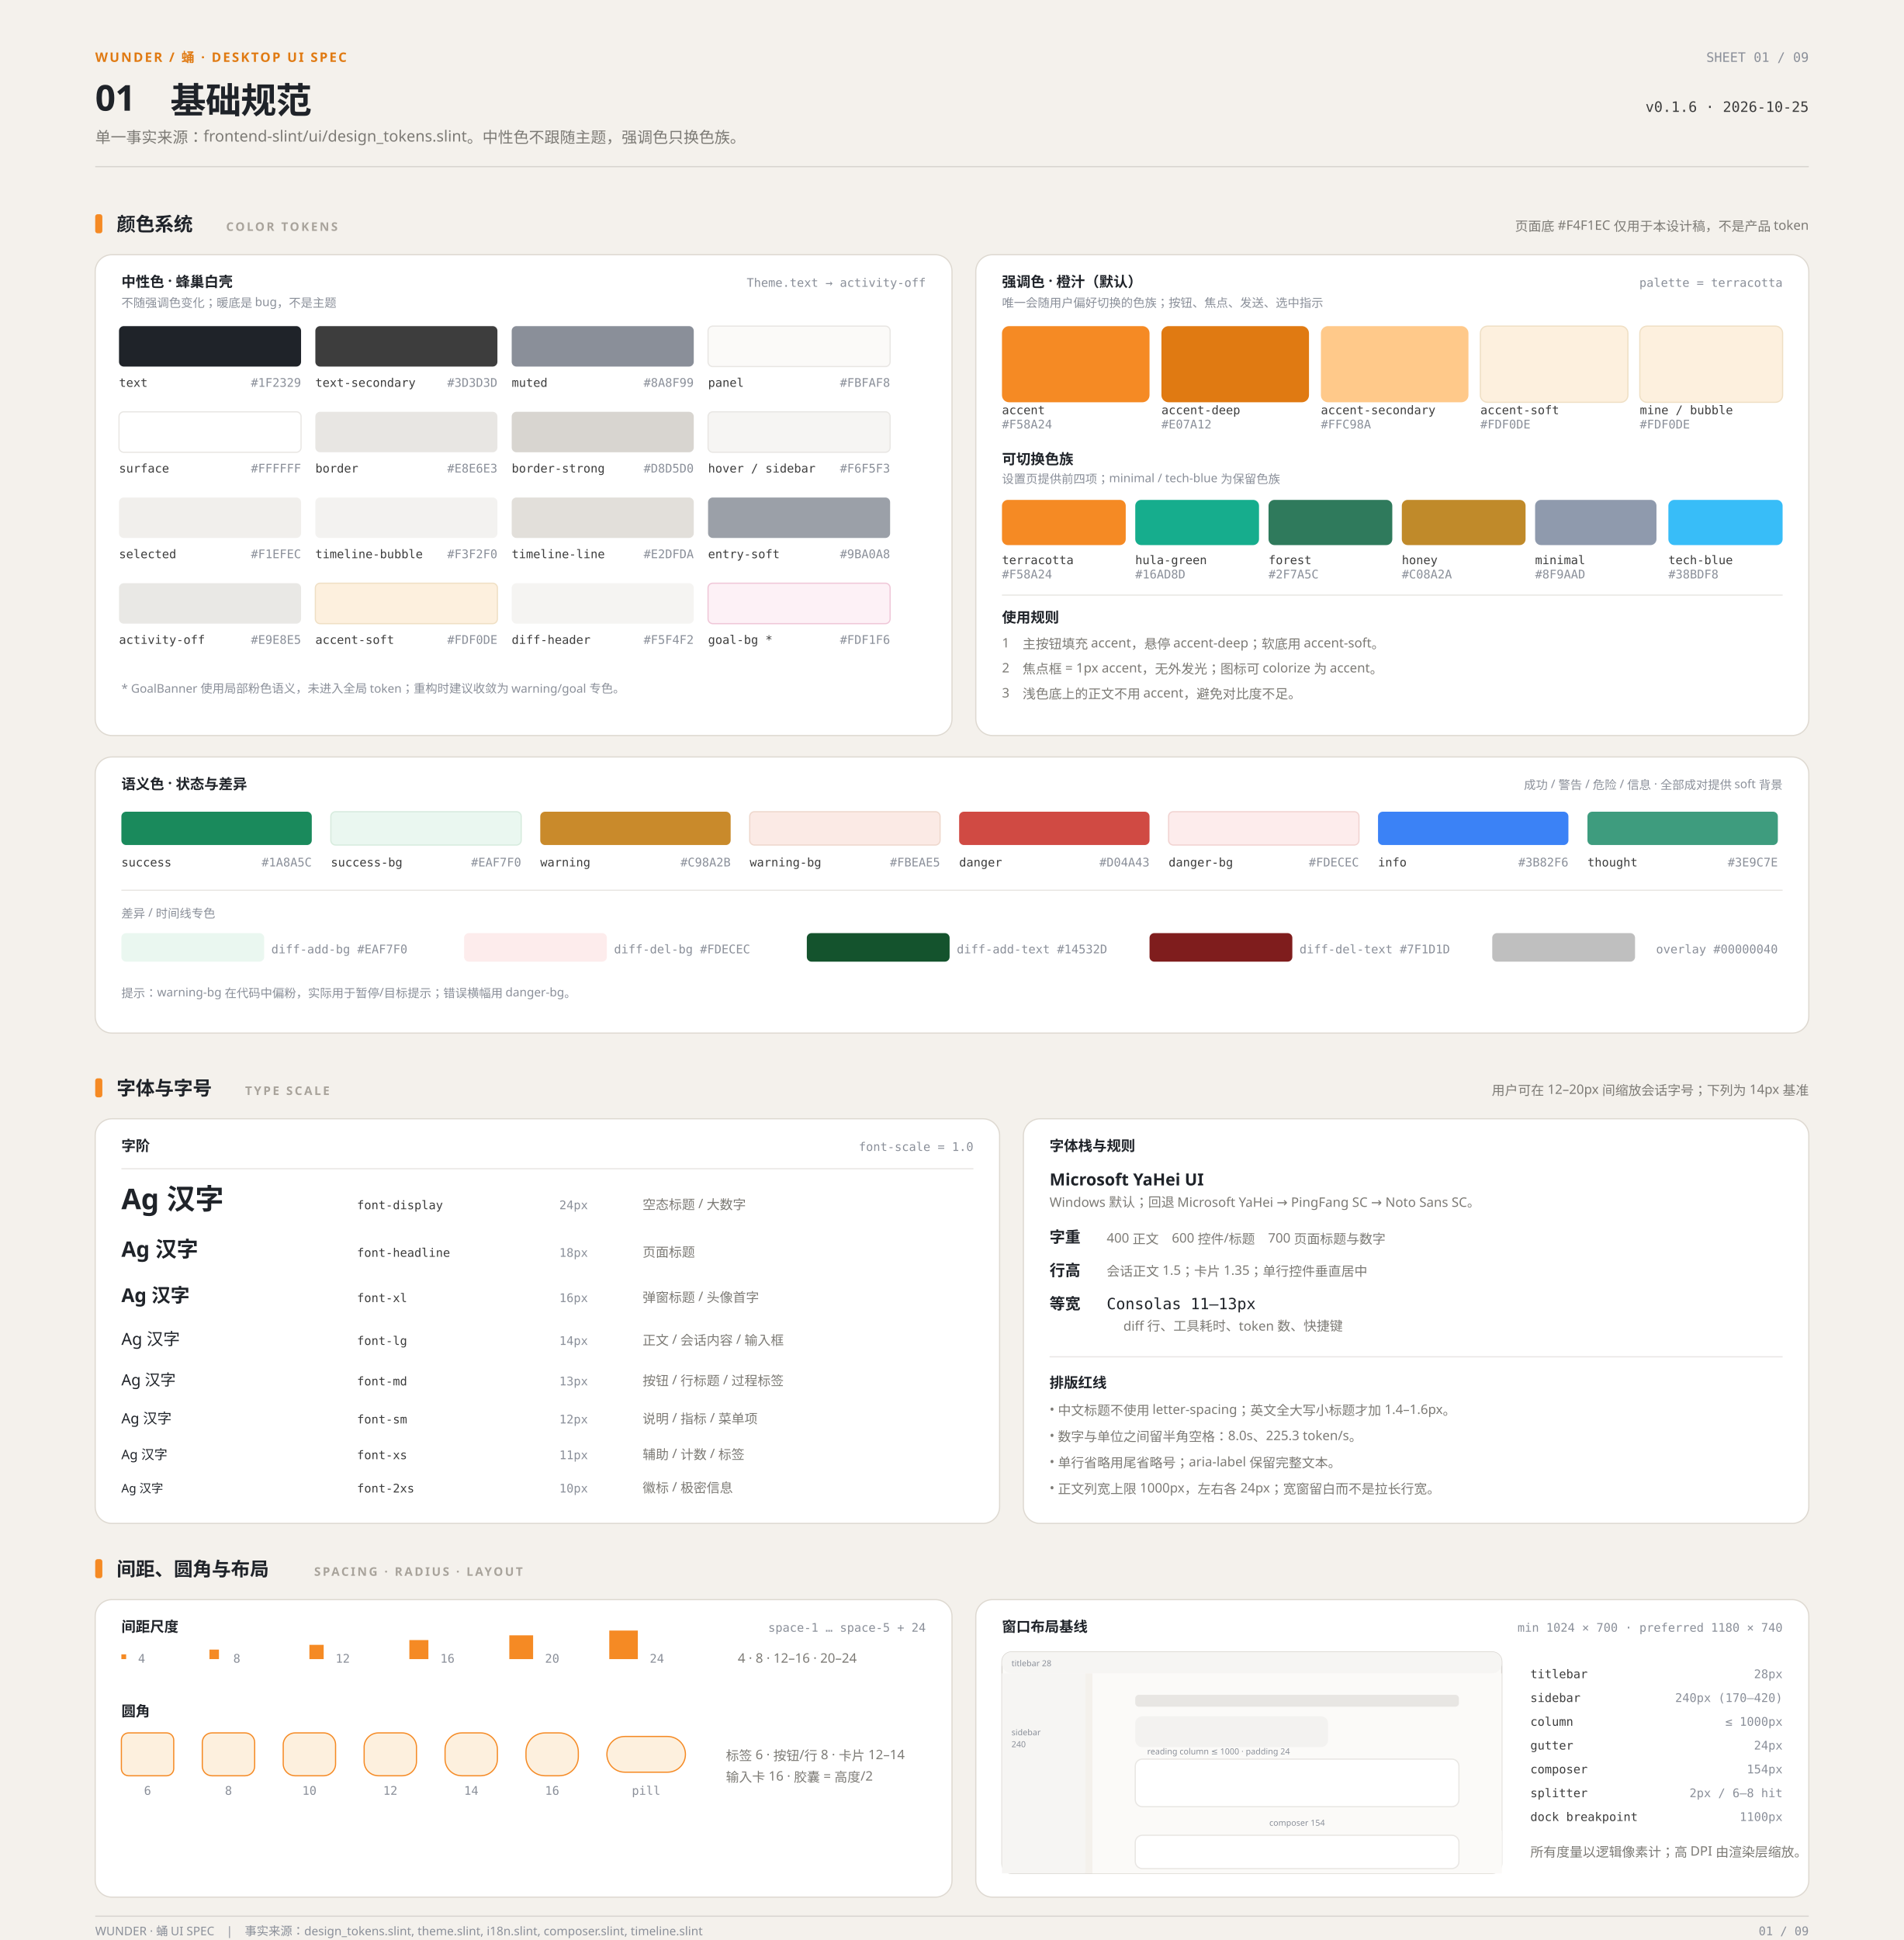
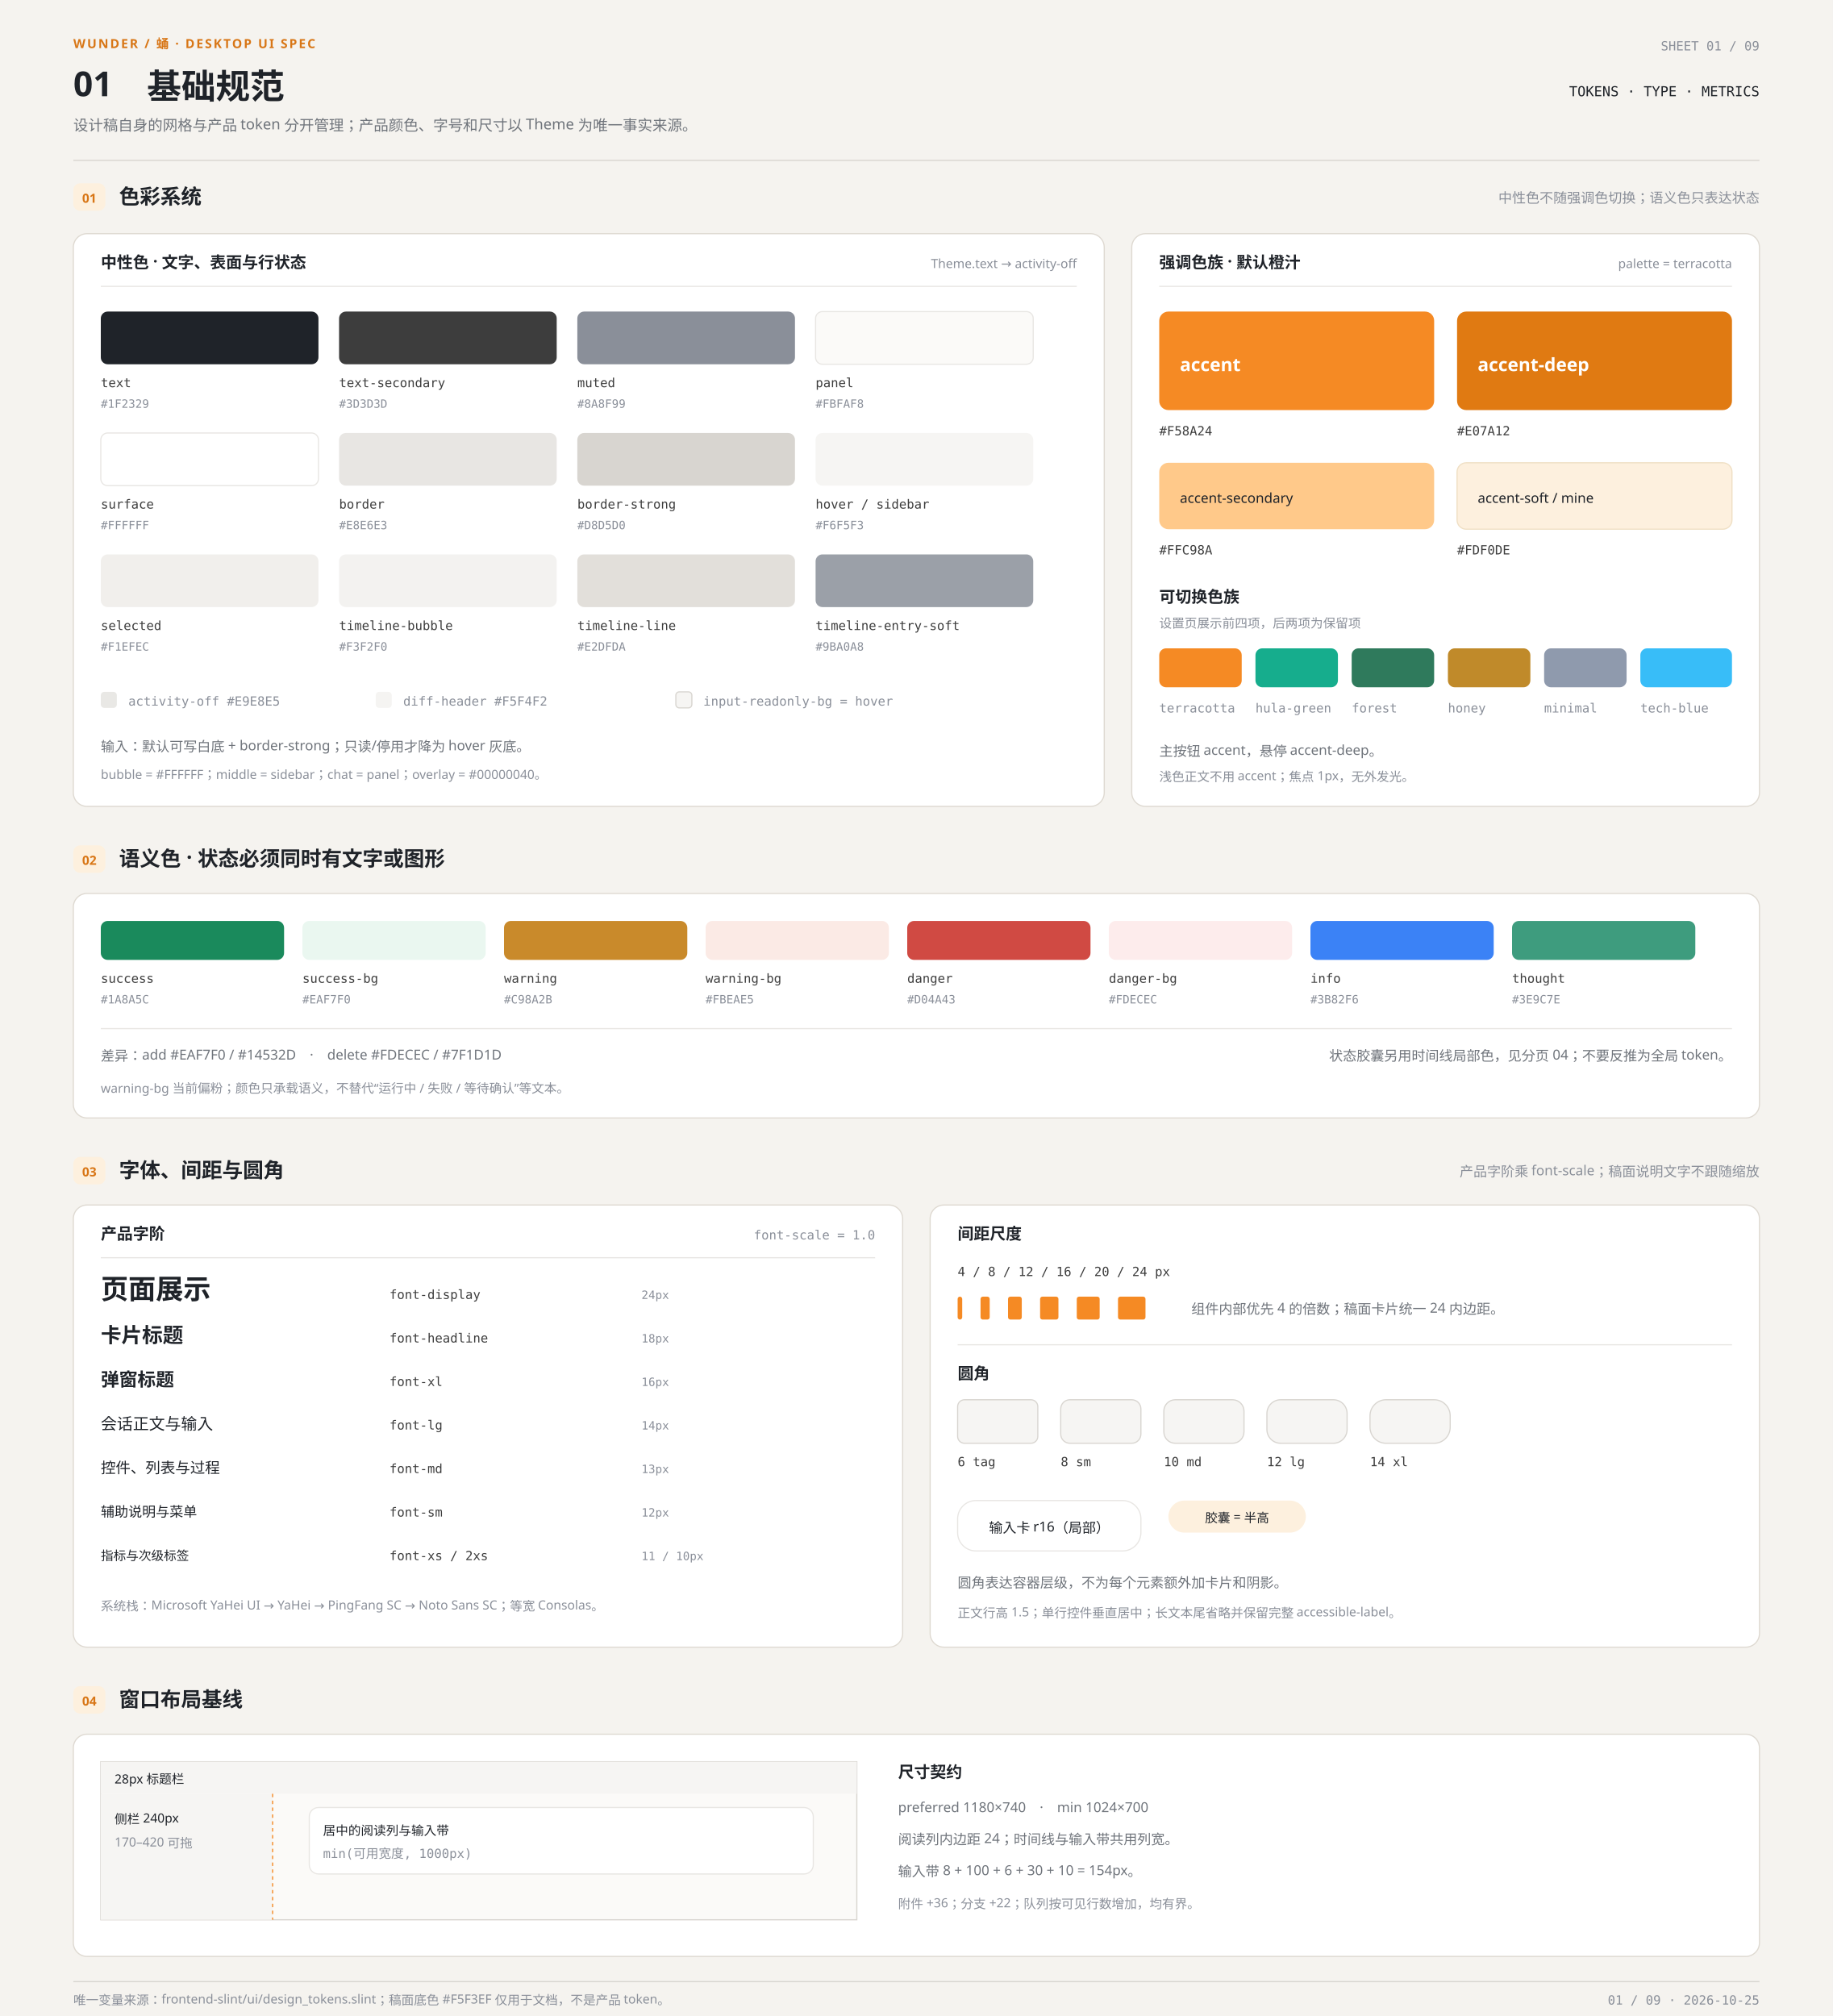
- <svg xmlns="http://www.w3.org/2000/svg" width="1600" height="1630" viewBox="0 0 1600 1630" role="img" aria-label="蛹 桌面端 UI 基础规范">
+ <svg xmlns="http://www.w3.org/2000/svg" width="1600" height="1760" viewBox="0 0 1600 1760" role="img" aria-label="蛹 桌面端基础设计规范">
  <style>
-     svg{font-family:'Microsoft YaHei UI','Microsoft YaHei','PingFang SC','Noto Sans SC',sans-serif;fill:#1F2329}
-     .mono{font-family:Consolas,'SFMono-Regular','Cascadia Mono',monospace}
-     .h1{font-size:30px;font-weight:700;letter-spacing:-.4px}
-     .sub{font-size:13px;fill:#7C7A75}
-     .kicker{font-size:11px;font-weight:600;letter-spacing:1.4px;fill:#E07A12}
-     .sect{font-size:16px;font-weight:700}
-     .sect-en{font-size:10px;font-weight:600;letter-spacing:1.6px;fill:#A8A39B}
-     .card-t{font-size:12px;font-weight:700}
-     .tok{font-size:10px;fill:#3D3D3D}
-     .hex{font-size:10px;fill:#8A8F99}
-     .note{font-size:11px;fill:#7C7A75}
-     .tiny{font-size:10px;fill:#8A8F99}
-     .line{stroke:#E8E6E3;stroke-width:1}
-     .dash{stroke:#D8D5D0;stroke-width:1;stroke-dasharray:3 3}
-     .card{fill:#FFFFFF;stroke:#DED9D1;stroke-width:1}
-     .ink{fill:#1F2329}.muted{fill:#7C7A75}
-     .accent{fill:#F58A24}
+     svg{font-family:'Microsoft YaHei UI','Microsoft YaHei','PingFang SC','Noto Sans SC',sans-serif;fill:#1F2329}.mono{font-family:Consolas,monospace}.h1{font-size:30px;font-weight:700}.sub{font-size:13px;fill:#6F747B}.kicker{font-size:11px;font-weight:700;letter-spacing:1.4px;fill:#D87616}.sect{font-size:18px;font-weight:700}.sect-note{font-size:12px;fill:#8A8F99}.card{fill:#FFF;stroke:#DED9D1}.card-t{font-size:14px;font-weight:700}.note{font-size:12px;fill:#6F747B}.tiny{font-size:11px;fill:#8A8F99}.tok{font-size:11px;fill:#3D3D3D}.hex{font-size:10px;fill:#8A8F99}.chip{font-size:11px;font-weight:700;fill:#D87616}.ui14{font-size:14px}.ui13{font-size:13px}.ui12{font-size:12px}.ui11{font-size:11px}
  </style>
-   <rect width="1600" height="1630" fill="#F4F1EC" />
+   <rect width="1600" height="1760" fill="#F5F3EF" />
  <g id="header">
-     <text x="80" y="52" class="kicker">WUNDER / 蛹 · DESKTOP UI SPEC</text>
-     <text x="80" y="93" class="h1">01　基础规范</text>
-     <text x="80" y="120" class="sub">单一事实来源：frontend-slint/ui/design_tokens.slint。中性色不跟随主题，强调色只换色族。</text>
-     <text x="1520" y="52" text-anchor="end" class="mono" font-size="11" fill="#8A8F99">SHEET 01 / 09</text>
-     <text x="1520" y="94" text-anchor="end" class="mono" font-size="12" fill="#3D3D3D">v0.1.6 · 2026-10-25</text>
-     <line x1="80" y1="140" x2="1520" y2="140" stroke="#D8D5D0" />
-   </g>
-   <g id="color">
-     <rect x="80" y="180" width="6" height="16" rx="2" fill="#F58A24" />
-     <text x="98" y="194" class="sect">颜色系统</text>
-     <text x="190" y="194" class="sect-en">COLOR TOKENS</text>
-     <text x="1520" y="194" text-anchor="end" class="note">页面底 #F4F1EC 仅用于本设计稿，不是产品 token</text>
+     <text x="64" y="42" class="kicker">WUNDER / 蛹 · DESKTOP UI SPEC</text>
+     <text x="64" y="84" class="h1">01　基础规范</text>
+     <text x="64" y="114" class="sub">设计稿自身的网格与产品 token 分开管理；产品颜色、字号和尺寸以 Theme 为唯一事实来源。</text>
+     <text x="1536" y="44" text-anchor="end" class="mono tiny">SHEET 01 / 09</text>
+     <text x="1536" y="84" text-anchor="end" class="mono ui12">TOKENS · TYPE · METRICS</text>
+     <line x1="64" y1="140" x2="1536" y2="140" stroke="#D8D5D0" />
+   </g>
+   <g id="color-system">
+     <rect x="64" y="160" width="28" height="24" rx="6" fill="#FDF0DE" />
+     <text x="78" y="177" text-anchor="middle" class="chip">01</text>
+     <text x="104" y="178" class="sect">色彩系统</text>
+     <text x="1536" y="177" text-anchor="end" class="sect-note">中性色不随强调色切换；语义色只表达状态</text>
+     <rect x="64" y="204" width="900" height="500" rx="12" class="card" />
+     <text x="88" y="234" class="card-t">中性色 · 文字、表面与行状态</text>
+     <text x="940" y="234" text-anchor="end" class="tiny">Theme.text → activity-off</text>
+     <line x1="88" y1="250" x2="940" y2="250" stroke="#E8E6E3" />
    <g>
-       <rect x="80" y="214" width="720" height="404" rx="14" class="card" />
-       <text x="102" y="241" class="card-t">中性色 · 蜂巢白壳</text>
-       <text x="102" y="258" class="tiny">不随强调色变化；暖底是 bug，不是主题</text>
-       <text x="778" y="241" text-anchor="end" class="mono tiny">Theme.text → activity-off</text>
-       <g>
-         <rect x="100" y="274" width="153" height="34" rx="4" fill="#1F2329" />
-         <text x="100" y="325" class="mono tok">text</text>
-         <text x="253" y="325" text-anchor="end" class="mono hex">#1F2329</text>
-         <rect x="265" y="274" width="153" height="34" rx="4" fill="#3D3D3D" />
-         <text x="265" y="325" class="mono tok">text-secondary</text>
-         <text x="418" y="325" text-anchor="end" class="mono hex">#3D3D3D</text>
-         <rect x="430" y="274" width="153" height="34" rx="4" fill="#8A8F99" />
-         <text x="430" y="325" class="mono tok">muted</text>
-         <text x="583" y="325" text-anchor="end" class="mono hex">#8A8F99</text>
-         <rect x="595" y="274" width="153" height="34" rx="4" fill="#FBFAF8" stroke="#E8E6E3" />
-         <text x="595" y="325" class="mono tok">panel</text>
-         <text x="748" y="325" text-anchor="end" class="mono hex">#FBFAF8</text>
-         <rect x="100" y="346" width="153" height="34" rx="4" fill="#FFFFFF" stroke="#E8E6E3" />
-         <text x="100" y="397" class="mono tok">surface</text>
-         <text x="253" y="397" text-anchor="end" class="mono hex">#FFFFFF</text>
-         <rect x="265" y="346" width="153" height="34" rx="4" fill="#E8E6E3" />
-         <text x="265" y="397" class="mono tok">border</text>
-         <text x="418" y="397" text-anchor="end" class="mono hex">#E8E6E3</text>
-         <rect x="430" y="346" width="153" height="34" rx="4" fill="#D8D5D0" />
-         <text x="430" y="397" class="mono tok">border-strong</text>
-         <text x="583" y="397" text-anchor="end" class="mono hex">#D8D5D0</text>
-         <rect x="595" y="346" width="153" height="34" rx="4" fill="#F6F5F3" stroke="#E8E6E3" />
-         <text x="595" y="397" class="mono tok">hover / sidebar</text>
-         <text x="748" y="397" text-anchor="end" class="mono hex">#F6F5F3</text>
-         <rect x="100" y="418" width="153" height="34" rx="4" fill="#F1EFEC" />
-         <text x="100" y="469" class="mono tok">selected</text>
-         <text x="253" y="469" text-anchor="end" class="mono hex">#F1EFEC</text>
-         <rect x="265" y="418" width="153" height="34" rx="4" fill="#F3F2F0" />
-         <text x="265" y="469" class="mono tok">timeline-bubble</text>
-         <text x="418" y="469" text-anchor="end" class="mono hex">#F3F2F0</text>
-         <rect x="430" y="418" width="153" height="34" rx="4" fill="#E2DFDA" />
-         <text x="430" y="469" class="mono tok">timeline-line</text>
-         <text x="583" y="469" text-anchor="end" class="mono hex">#E2DFDA</text>
-         <rect x="595" y="418" width="153" height="34" rx="4" fill="#9BA0A8" />
-         <text x="595" y="469" class="mono tok">entry-soft</text>
-         <text x="748" y="469" text-anchor="end" class="mono hex">#9BA0A8</text>
-         <rect x="100" y="490" width="153" height="34" rx="4" fill="#E9E8E5" />
-         <text x="100" y="541" class="mono tok">activity-off</text>
-         <text x="253" y="541" text-anchor="end" class="mono hex">#E9E8E5</text>
-         <rect x="265" y="490" width="153" height="34" rx="4" fill="#FDF0DE" stroke="#EFDFC4" />
-         <text x="265" y="541" class="mono tok">accent-soft</text>
-         <text x="418" y="541" text-anchor="end" class="mono hex">#FDF0DE</text>
-         <rect x="430" y="490" width="153" height="34" rx="4" fill="#F5F4F2" />
-         <text x="430" y="541" class="mono tok">diff-header</text>
-         <text x="583" y="541" text-anchor="end" class="mono hex">#F5F4F2</text>
-         <rect x="595" y="490" width="153" height="34" rx="4" fill="#FDF1F6" stroke="#EFC6D7" />
-         <text x="595" y="541" class="mono tok">goal-bg *</text>
-         <text x="748" y="541" text-anchor="end" class="mono hex">#FDF1F6</text>
-       </g>
-       <text x="102" y="582" class="tiny">* GoalBanner 使用局部粉色语义，未进入全局 token；重构时建议收敛为 warning/goal 专色。</text>
-     </g>
+       <rect x="88" y="272" width="190" height="46" rx="6" fill="#1F2329" />
+       <text x="88" y="338" class="mono tok">text</text>
+       <text x="88" y="356" class="mono hex">#1F2329</text>
+       <rect x="296" y="272" width="190" height="46" rx="6" fill="#3D3D3D" />
+       <text x="296" y="338" class="mono tok">text-secondary</text>
+       <text x="296" y="356" class="mono hex">#3D3D3D</text>
+       <rect x="504" y="272" width="190" height="46" rx="6" fill="#8A8F99" />
+       <text x="504" y="338" class="mono tok">muted</text>
+       <text x="504" y="356" class="mono hex">#8A8F99</text>
+       <rect x="712" y="272" width="190" height="46" rx="6" fill="#FBFAF8" stroke="#E8E6E3" />
+       <text x="712" y="338" class="mono tok">panel</text>
+       <text x="712" y="356" class="mono hex">#FBFAF8</text>
+       <rect x="88" y="378" width="190" height="46" rx="6" fill="#FFF" stroke="#E8E6E3" />
+       <text x="88" y="444" class="mono tok">surface</text>
+       <text x="88" y="462" class="mono hex">#FFFFFF</text>
+       <rect x="296" y="378" width="190" height="46" rx="6" fill="#E8E6E3" />
+       <text x="296" y="444" class="mono tok">border</text>
+       <text x="296" y="462" class="mono hex">#E8E6E3</text>
+       <rect x="504" y="378" width="190" height="46" rx="6" fill="#D8D5D0" />
+       <text x="504" y="444" class="mono tok">border-strong</text>
+       <text x="504" y="462" class="mono hex">#D8D5D0</text>
+       <rect x="712" y="378" width="190" height="46" rx="6" fill="#F6F5F3" />
+       <text x="712" y="444" class="mono tok">hover / sidebar</text>
+       <text x="712" y="462" class="mono hex">#F6F5F3</text>
+       <rect x="88" y="484" width="190" height="46" rx="6" fill="#F1EFEC" />
+       <text x="88" y="550" class="mono tok">selected</text>
+       <text x="88" y="568" class="mono hex">#F1EFEC</text>
+       <rect x="296" y="484" width="190" height="46" rx="6" fill="#F3F2F0" />
+       <text x="296" y="550" class="mono tok">timeline-bubble</text>
+       <text x="296" y="568" class="mono hex">#F3F2F0</text>
+       <rect x="504" y="484" width="190" height="46" rx="6" fill="#E2DFDA" />
+       <text x="504" y="550" class="mono tok">timeline-line</text>
+       <text x="504" y="568" class="mono hex">#E2DFDA</text>
+       <rect x="712" y="484" width="190" height="46" rx="6" fill="#9BA0A8" />
+       <text x="712" y="550" class="mono tok">timeline-entry-soft</text>
+       <text x="712" y="568" class="mono hex">#9BA0A8</text>
+     </g>
+     <rect x="88" y="604" width="14" height="14" rx="3" fill="#E9E8E5" />
+     <text x="112" y="616" class="mono tiny">activity-off #E9E8E5</text>
+     <rect x="328" y="604" width="14" height="14" rx="3" fill="#F5F4F2" />
+     <text x="352" y="616" class="mono tiny">diff-header #F5F4F2</text>
+     <rect x="590" y="604" width="14" height="14" rx="3" fill="#F6F5F3" stroke="#D8D5D0" />
+     <text x="614" y="616" class="mono tiny">input-readonly-bg = hover</text>
+     <text x="88" y="656" class="note">输入：默认可写白底 + border-strong；只读/停用才降为 hover 灰底。</text>
+     <text x="88" y="680" class="tiny">bubble = #FFFFFF；middle = sidebar；chat = panel；overlay = #00000040。</text>
+     <rect x="988" y="204" width="548" height="500" rx="12" class="card" />
+     <text x="1012" y="234" class="card-t">强调色族 · 默认橙汁</text>
+     <text x="1512" y="234" text-anchor="end" class="tiny">palette = terracotta</text>
+     <line x1="1012" y1="250" x2="1512" y2="250" stroke="#E8E6E3" />
+     <rect x="1012" y="272" width="240" height="86" rx="8" fill="#F58A24" />
+     <text x="1030" y="324" font-size="16" font-weight="700" fill="#FFF">accent</text>
+     <text x="1012" y="380" class="mono tok">#F58A24</text>
+     <rect x="1272" y="272" width="240" height="86" rx="8" fill="#E07A12" />
+     <text x="1290" y="324" font-size="16" font-weight="700" fill="#FFF">accent-deep</text>
+     <text x="1272" y="380" class="mono tok">#E07A12</text>
+     <rect x="1012" y="404" width="240" height="58" rx="8" fill="#FFC98A" />
+     <text x="1030" y="439" class="ui12">accent-secondary</text>
+     <text x="1012" y="484" class="mono tok">#FFC98A</text>
+     <rect x="1272" y="404" width="240" height="58" rx="8" fill="#FDF0DE" stroke="#EFDFC4" />
+     <text x="1290" y="439" class="ui12">accent-soft / mine</text>
+     <text x="1272" y="484" class="mono tok">#FDF0DE</text>
+     <text x="1012" y="526" class="card-t">可切换色族</text>
+     <text x="1012" y="548" class="tiny">设置页展示前四项，后两项为保留项</text>
    <g>
-       <rect x="820" y="214" width="700" height="404" rx="14" class="card" />
-       <text x="842" y="241" class="card-t">强调色 · 橙汁（默认）</text>
-       <text x="842" y="258" class="tiny">唯一会随用户偏好切换的色族；按钮、焦点、发送、选中指示</text>
-       <text x="1498" y="241" text-anchor="end" class="mono tiny">palette = terracotta</text>
-       <rect x="842" y="274" width="124" height="64" rx="6" fill="#F58A24" />
-       <text x="842" y="348" class="mono tok">accent</text>
-       <text x="842" y="360" class="mono hex">#F58A24</text>
-       <rect x="976" y="274" width="124" height="64" rx="6" fill="#E07A12" />
-       <text x="976" y="348" class="mono tok">accent-deep</text>
-       <text x="976" y="360" class="mono hex">#E07A12</text>
-       <rect x="1110" y="274" width="124" height="64" rx="6" fill="#FFC98A" />
-       <text x="1110" y="348" class="mono tok">accent-secondary</text>
-       <text x="1110" y="360" class="mono hex">#FFC98A</text>
-       <rect x="1244" y="274" width="124" height="64" rx="6" fill="#FDF0DE" stroke="#EFDFC4" />
-       <text x="1244" y="348" class="mono tok">accent-soft</text>
-       <text x="1244" y="360" class="mono hex">#FDF0DE</text>
-       <rect x="1378" y="274" width="120" height="64" rx="6" fill="#FDF0DE" stroke="#EFDFC4" />
-       <text x="1378" y="348" class="mono tok">mine / bubble</text>
-       <text x="1378" y="360" class="mono hex">#FDF0DE</text>
-       <text x="842" y="390" class="card-t">可切换色族</text>
-       <text x="842" y="406" class="tiny">设置页提供前四项；minimal / tech-blue 为保留色族</text>
-       <g>
-         <rect x="842" y="420" width="104" height="38" rx="5" fill="#F58A24" />
-         <text x="842" y="474" class="mono tok">terracotta</text>
-         <text x="842" y="486" class="mono hex">#F58A24</text>
-         <rect x="954" y="420" width="104" height="38" rx="5" fill="#16AD8D" />
-         <text x="954" y="474" class="mono tok">hula-green</text>
-         <text x="954" y="486" class="mono hex">#16AD8D</text>
-         <rect x="1066" y="420" width="104" height="38" rx="5" fill="#2F7A5C" />
-         <text x="1066" y="474" class="mono tok">forest</text>
-         <text x="1066" y="486" class="mono hex">#2F7A5C</text>
-         <rect x="1178" y="420" width="104" height="38" rx="5" fill="#C08A2A" />
-         <text x="1178" y="474" class="mono tok">honey</text>
-         <text x="1178" y="486" class="mono hex">#C08A2A</text>
-         <rect x="1290" y="420" width="102" height="38" rx="5" fill="#8F9AAD" />
-         <text x="1290" y="474" class="mono tok">minimal</text>
-         <text x="1290" y="486" class="mono hex">#8F9AAD</text>
-         <rect x="1402" y="420" width="96" height="38" rx="5" fill="#38BDF8" />
-         <text x="1402" y="474" class="mono tok">tech-blue</text>
-         <text x="1402" y="486" class="mono hex">#38BDF8</text>
-       </g>
-       <line x1="842" y1="500" x2="1498" y2="500" class="line" />
-       <text x="842" y="523" class="card-t">使用规则</text>
-       <text x="842" y="544" class="note">1　主按钮填充 accent，悬停 accent-deep；软底用 accent-soft。</text>
-       <text x="842" y="565" class="note">2　焦点框 = 1px accent，无外发光；图标可 colorize 为 accent。</text>
-       <text x="842" y="586" class="note">3　浅色底上的正文不用 accent，避免对比度不足。</text>
-     </g>
+       <rect x="1012" y="566" width="72" height="34" rx="6" fill="#F58A24" />
+       <rect x="1096" y="566" width="72" height="34" rx="6" fill="#16AD8D" />
+       <rect x="1180" y="566" width="72" height="34" rx="6" fill="#2F7A5C" />
+       <rect x="1264" y="566" width="72" height="34" rx="6" fill="#C08A2A" />
+       <rect x="1348" y="566" width="72" height="34" rx="6" fill="#8F9AAD" />
+       <rect x="1432" y="566" width="80" height="34" rx="6" fill="#38BDF8" />
+     </g>
+     <text x="1012" y="622" class="mono tiny">terracotta</text>
+     <text x="1096" y="622" class="mono tiny">hula-green</text>
+     <text x="1180" y="622" class="mono tiny">forest</text>
+     <text x="1264" y="622" class="mono tiny">honey</text>
+     <text x="1348" y="622" class="mono tiny">minimal</text>
+     <text x="1432" y="622" class="mono tiny">tech-blue</text>
+     <text x="1012" y="660" class="note">主按钮 accent，悬停 accent-deep。</text>
+     <text x="1012" y="682" class="tiny">浅色正文不用 accent；焦点 1px，无外发光。</text>
+   </g>
+   <g id="semantic-colors">
+     <rect x="64" y="738" width="28" height="24" rx="6" fill="#FDF0DE" />
+     <text x="78" y="755" text-anchor="middle" class="chip">02</text>
+     <text x="104" y="756" class="sect">语义色 · 状态必须同时有文字或图形</text>
+     <rect x="64" y="780" width="1472" height="196" rx="12" class="card" />
    <g>
-       <rect x="80" y="636" width="1440" height="232" rx="14" class="card" />
-       <text x="102" y="663" class="card-t">语义色 · 状态与差异</text>
-       <text x="1498" y="663" text-anchor="end" class="tiny">成功 / 警告 / 危险 / 信息 · 全部成对提供 soft 背景</text>
-       <rect x="102" y="682" width="160" height="28" rx="4" fill="#1A8A5C" />
-       <text x="102" y="728" class="mono tok">success</text>
-       <text x="262" y="728" text-anchor="end" class="mono hex">#1A8A5C</text>
-       <rect x="278" y="682" width="160" height="28" rx="4" fill="#EAF7F0" stroke="#D6EBDD" />
-       <text x="278" y="728" class="mono tok">success-bg</text>
-       <text x="438" y="728" text-anchor="end" class="mono hex">#EAF7F0</text>
-       <rect x="454" y="682" width="160" height="28" rx="4" fill="#C98A2B" />
-       <text x="454" y="728" class="mono tok">warning</text>
-       <text x="614" y="728" text-anchor="end" class="mono hex">#C98A2B</text>
-       <rect x="630" y="682" width="160" height="28" rx="4" fill="#FBEAE5" stroke="#EED7CC" />
-       <text x="630" y="728" class="mono tok">warning-bg</text>
-       <text x="790" y="728" text-anchor="end" class="mono hex">#FBEAE5</text>
-       <rect x="806" y="682" width="160" height="28" rx="4" fill="#D04A43" />
-       <text x="806" y="728" class="mono tok">danger</text>
-       <text x="966" y="728" text-anchor="end" class="mono hex">#D04A43</text>
-       <rect x="982" y="682" width="160" height="28" rx="4" fill="#FDECEC" stroke="#F1D2D0" />
-       <text x="982" y="728" class="mono tok">danger-bg</text>
-       <text x="1142" y="728" text-anchor="end" class="mono hex">#FDECEC</text>
-       <rect x="1158" y="682" width="160" height="28" rx="4" fill="#3B82F6" />
-       <text x="1158" y="728" class="mono tok">info</text>
-       <text x="1318" y="728" text-anchor="end" class="mono hex">#3B82F6</text>
-       <rect x="1334" y="682" width="160" height="28" rx="4" fill="#3E9C7E" />
-       <text x="1334" y="728" class="mono tok">thought</text>
-       <text x="1494" y="728" text-anchor="end" class="mono hex">#3E9C7E</text>
-       <line x1="102" y1="748" x2="1498" y2="748" class="line" />
-       <text x="102" y="771" class="tiny">差异 / 时间线专色</text>
-       <rect x="102" y="784" width="120" height="24" rx="4" fill="#EAF7F0" />
-       <text x="228" y="801" class="mono hex">diff-add-bg #EAF7F0</text>
-       <rect x="390" y="784" width="120" height="24" rx="4" fill="#FDECEC" />
-       <text x="516" y="801" class="mono hex">diff-del-bg #FDECEC</text>
-       <rect x="678" y="784" width="120" height="24" rx="4" fill="#14532D" />
-       <text x="804" y="801" class="mono hex">diff-add-text #14532D</text>
-       <rect x="966" y="784" width="120" height="24" rx="4" fill="#7F1D1D" />
-       <text x="1092" y="801" class="mono hex">diff-del-text #7F1D1D</text>
-       <rect x="1254" y="784" width="120" height="24" rx="4" fill="#000000" opacity=".25" />
-       <text x="1494" y="801" text-anchor="end" class="mono hex">overlay #00000040</text>
-       <text x="102" y="838" class="tiny">提示：warning-bg 在代码中偏粉，实际用于暂停/目标提示；错误横幅用 danger-bg。</text>
-     </g>
-   </g>
-   <g id="typography">
-     <rect x="80" y="906" width="6" height="16" rx="2" fill="#F58A24" />
-     <text x="98" y="920" class="sect">字体与字号</text>
-     <text x="206" y="920" class="sect-en">TYPE SCALE</text>
-     <text x="1520" y="920" text-anchor="end" class="note">用户可在 12–20px 间缩放会话字号；下列为 14px 基准</text>
-     <rect x="80" y="940" width="760" height="340" rx="14" class="card" />
-     <text x="102" y="967" class="card-t">字阶</text>
-     <text x="818" y="967" text-anchor="end" class="mono tiny">font-scale = 1.0</text>
-     <line x1="102" y1="982" x2="818" y2="982" class="line" />
-     <text x="102" y="1016" font-size="24" font-weight="600">Ag 汉字</text>
-     <text x="300" y="1016" class="mono tok">font-display</text>
-     <text x="470" y="1016" class="mono hex">24px</text>
-     <text x="540" y="1016" class="note">空态标题 / 大数字</text>
-     <text x="102" y="1056" font-size="18" font-weight="700">Ag 汉字</text>
-     <text x="300" y="1056" class="mono tok">font-headline</text>
-     <text x="470" y="1056" class="mono hex">18px</text>
-     <text x="540" y="1056" class="note">页面标题</text>
-     <text x="102" y="1094" font-size="16" font-weight="600">Ag 汉字</text>
-     <text x="300" y="1094" class="mono tok">font-xl</text>
-     <text x="470" y="1094" class="mono hex">16px</text>
-     <text x="540" y="1094" class="note">弹窗标题 / 头像首字</text>
-     <text x="102" y="1130" font-size="14" font-weight="400">Ag 汉字</text>
-     <text x="300" y="1130" class="mono tok">font-lg</text>
-     <text x="470" y="1130" class="mono hex">14px</text>
-     <text x="540" y="1130" class="note">正文 / 会话内容 / 输入框</text>
-     <text x="102" y="1164" font-size="13" font-weight="400">Ag 汉字</text>
-     <text x="300" y="1164" class="mono tok">font-md</text>
-     <text x="470" y="1164" class="mono hex">13px</text>
-     <text x="540" y="1164" class="note">按钮 / 行标题 / 过程标签</text>
-     <text x="102" y="1196" font-size="12" font-weight="400">Ag 汉字</text>
-     <text x="300" y="1196" class="mono tok">font-sm</text>
-     <text x="470" y="1196" class="mono hex">12px</text>
-     <text x="540" y="1196" class="note">说明 / 指标 / 菜单项</text>
-     <text x="102" y="1226" font-size="11" font-weight="400">Ag 汉字</text>
-     <text x="300" y="1226" class="mono tok">font-xs</text>
-     <text x="470" y="1226" class="mono hex">11px</text>
-     <text x="540" y="1226" class="note">辅助 / 计数 / 标签</text>
-     <text x="102" y="1254" font-size="10" font-weight="400">Ag 汉字</text>
-     <text x="300" y="1254" class="mono tok">font-2xs</text>
-     <text x="470" y="1254" class="mono hex">10px</text>
-     <text x="540" y="1254" class="note">徽标 / 极密信息</text>
-     <rect x="860" y="940" width="660" height="340" rx="14" class="card" />
-     <text x="882" y="967" class="card-t">字体栈与规则</text>
-     <text x="882" y="996" font-size="14" font-weight="600">Microsoft YaHei UI</text>
-     <text x="882" y="1014" class="note">Windows 默认；回退 Microsoft YaHei → PingFang SC → Noto Sans SC。</text>
-     <text x="882" y="1044" font-size="13" font-weight="600">字重</text>
-     <text x="930" y="1044" class="note">400 正文　600 控件/标题　700 页面标题与数字</text>
-     <text x="882" y="1072" font-size="13" font-weight="600">行高</text>
-     <text x="930" y="1072" class="note">会话正文 1.5；卡片 1.35；单行控件垂直居中</text>
-     <text x="882" y="1100" font-size="13" font-weight="600">等宽</text>
-     <text x="930" y="1100" class="mono" font-size="13">Consolas 11–13px</text>
-     <text x="944" y="1118" class="note">diff 行、工具耗时、token 数、快捷键</text>
-     <line x1="882" y1="1140" x2="1498" y2="1140" class="line" />
-     <text x="882" y="1166" class="card-t">排版红线</text>
-     <text x="882" y="1188" class="note">• 中文标题不使用 letter-spacing；英文全大写小标题才加 1.4–1.6px。</text>
-     <text x="882" y="1210" class="note">• 数字与单位之间留半角空格：8.0s、225.3 token/s。</text>
-     <text x="882" y="1232" class="note">• 单行省略用尾省略号；aria-label 保留完整文本。</text>
-     <text x="882" y="1254" class="note">• 正文列宽上限 1000px，左右各 24px；宽窗留白而不是拉长行宽。</text>
-   </g>
-   <g id="metrics">
-     <rect x="80" y="1310" width="6" height="16" rx="2" fill="#F58A24" />
-     <text x="98" y="1324" class="sect">间距、圆角与布局</text>
-     <text x="264" y="1324" class="sect-en">SPACING · RADIUS · LAYOUT</text>
-     <rect x="80" y="1344" width="720" height="250" rx="14" class="card" />
-     <text x="102" y="1371" class="card-t">间距尺度</text>
-     <text x="778" y="1371" text-anchor="end" class="mono tiny">space-1 … space-5 + 24</text>
-     <g>
-       <rect x="102" y="1390" width="4" height="4" fill="#F58A24" />
-       <text x="116" y="1397" class="mono hex">4</text>
-       <rect x="176" y="1386" width="8" height="8" fill="#F58A24" />
-       <text x="196" y="1397" class="mono hex">8</text>
-       <rect x="260" y="1382" width="12" height="12" fill="#F58A24" />
-       <text x="282" y="1397" class="mono hex">12</text>
-       <rect x="344" y="1378" width="16" height="16" fill="#F58A24" />
-       <text x="370" y="1397" class="mono hex">16</text>
-       <rect x="428" y="1374" width="20" height="20" fill="#F58A24" />
-       <text x="458" y="1397" class="mono hex">20</text>
-       <rect x="512" y="1370" width="24" height="24" fill="#F58A24" />
-       <text x="546" y="1397" class="mono hex">24</text>
-       <text x="620" y="1397" class="note">4 · 8 · 12–16 · 20–24</text>
-     </g>
-     <text x="102" y="1442" class="card-t">圆角</text>
-     <g>
-       <rect x="102" y="1456" width="44" height="36" rx="6" fill="#FDF0DE" stroke="#F58A24" />
-       <text x="124" y="1508" text-anchor="middle" class="mono hex">6</text>
-       <rect x="170" y="1456" width="44" height="36" rx="8" fill="#FDF0DE" stroke="#F58A24" />
-       <text x="192" y="1508" text-anchor="middle" class="mono hex">8</text>
-       <rect x="238" y="1456" width="44" height="36" rx="10" fill="#FDF0DE" stroke="#F58A24" />
-       <text x="260" y="1508" text-anchor="middle" class="mono hex">10</text>
-       <rect x="306" y="1456" width="44" height="36" rx="12" fill="#FDF0DE" stroke="#F58A24" />
-       <text x="328" y="1508" text-anchor="middle" class="mono hex">12</text>
-       <rect x="374" y="1456" width="44" height="36" rx="14" fill="#FDF0DE" stroke="#F58A24" />
-       <text x="396" y="1508" text-anchor="middle" class="mono hex">14</text>
-       <rect x="442" y="1456" width="44" height="36" rx="16" fill="#FDF0DE" stroke="#F58A24" />
-       <text x="464" y="1508" text-anchor="middle" class="mono hex">16</text>
-       <rect x="510" y="1459" width="66" height="30" rx="15" fill="#FDF0DE" stroke="#F58A24" />
-       <text x="543" y="1508" text-anchor="middle" class="mono hex">pill</text>
-       <text x="610" y="1479" class="note">标签 6 · 按钮/行 8 · 卡片 12–14</text>
-       <text x="610" y="1497" class="note">输入卡 16 · 胶囊 = 高度/2</text>
-     </g>
-     <rect x="820" y="1344" width="700" height="250" rx="14" class="card" />
-     <text x="842" y="1371" class="card-t">窗口布局基线</text>
-     <text x="1498" y="1371" text-anchor="end" class="mono tiny">min 1024 × 700 · preferred 1180 × 740</text>
-     <g transform="translate(842,1388)">
-       <rect width="420" height="186" rx="8" fill="#FBFAF8" stroke="#D8D5D0" />
-       <rect width="420" height="18" rx="8" fill="#F6F5F3" />
-       <rect y="18" width="70" height="168" fill="#F6F5F3" />
-       <rect x="70" y="18" width="6" height="168" fill="#F4F1EC" />
-       <rect x="76" y="18" width="344" height="168" fill="#FBFAF8" />
-       <rect x="112" y="36" width="272" height="10" rx="3" fill="#E8E6E3" />
-       <rect x="112" y="54" width="162" height="26" rx="6" fill="#F3F2F0" />
-       <rect x="112" y="90" width="272" height="40" rx="6" fill="#FFFFFF" stroke="#E8E6E3" />
-       <rect x="76" y="150" width="344" height="36" fill="#FBFAF8" />
-       <rect x="112" y="154" width="272" height="28" rx="6" fill="#FFFFFF" stroke="#E8E6E3" />
-       <text x="8" y="12" font-size="7" fill="#8A8F99">titlebar 28</text>
-       <text x="8" y="70" font-size="7" fill="#8A8F99">sidebar</text>
-       <text x="8" y="80" font-size="7" fill="#8A8F99">240</text>
-       <text x="182" y="86" text-anchor="middle" font-size="7" fill="#8A8F99">reading column ≤ 1000 · padding 24</text>
-       <text x="248" y="146" text-anchor="middle" font-size="7" fill="#8A8F99">composer 154</text>
-     </g>
-     <text x="1286" y="1410" class="mono tok">titlebar</text>
-     <text x="1498" y="1410" text-anchor="end" class="mono hex">28px</text>
-     <text x="1286" y="1430" class="mono tok">sidebar</text>
-     <text x="1498" y="1430" text-anchor="end" class="mono hex">240px (170–420)</text>
-     <text x="1286" y="1450" class="mono tok">column</text>
-     <text x="1498" y="1450" text-anchor="end" class="mono hex">≤ 1000px</text>
-     <text x="1286" y="1470" class="mono tok">gutter</text>
-     <text x="1498" y="1470" text-anchor="end" class="mono hex">24px</text>
-     <text x="1286" y="1490" class="mono tok">composer</text>
-     <text x="1498" y="1490" text-anchor="end" class="mono hex">154px</text>
-     <text x="1286" y="1510" class="mono tok">splitter</text>
-     <text x="1498" y="1510" text-anchor="end" class="mono hex">2px / 6–8 hit</text>
-     <text x="1286" y="1530" class="mono tok">dock breakpoint</text>
-     <text x="1498" y="1530" text-anchor="end" class="mono hex">1100px</text>
-     <text x="1286" y="1560" class="note">所有度量以逻辑像素计；高 DPI 由渲染层缩放。</text>
+       <rect x="88" y="804" width="160" height="34" rx="6" fill="#1A8A5C" />
+       <rect x="264" y="804" width="160" height="34" rx="6" fill="#EAF7F0" />
+       <rect x="440" y="804" width="160" height="34" rx="6" fill="#C98A2B" />
+       <rect x="616" y="804" width="160" height="34" rx="6" fill="#FBEAE5" />
+       <rect x="792" y="804" width="160" height="34" rx="6" fill="#D04A43" />
+       <rect x="968" y="804" width="160" height="34" rx="6" fill="#FDECEC" />
+       <rect x="1144" y="804" width="160" height="34" rx="6" fill="#3B82F6" />
+       <rect x="1320" y="804" width="160" height="34" rx="6" fill="#3E9C7E" />
+     </g>
+     <g class="mono tok">
+       <text x="88" y="858">success</text>
+       <text x="264" y="858">success-bg</text>
+       <text x="440" y="858">warning</text>
+       <text x="616" y="858">warning-bg</text>
+       <text x="792" y="858">danger</text>
+       <text x="968" y="858">danger-bg</text>
+       <text x="1144" y="858">info</text>
+       <text x="1320" y="858">thought</text>
+     </g>
+     <g class="mono hex">
+       <text x="88" y="876">#1A8A5C</text>
+       <text x="264" y="876">#EAF7F0</text>
+       <text x="440" y="876">#C98A2B</text>
+       <text x="616" y="876">#FBEAE5</text>
+       <text x="792" y="876">#D04A43</text>
+       <text x="968" y="876">#FDECEC</text>
+       <text x="1144" y="876">#3B82F6</text>
+       <text x="1320" y="876">#3E9C7E</text>
+     </g>
+     <line x1="88" y1="898" x2="1512" y2="898" stroke="#E8E6E3" />
+     <text x="88" y="926" class="note">差异：add #EAF7F0 / #14532D　·　delete #FDECEC / #7F1D1D</text>
+     <text x="1512" y="926" text-anchor="end" class="note">状态胶囊另用时间线局部色，见分页 04；不要反推为全局 token。</text>
+     <text x="88" y="954" class="tiny">warning-bg 当前偏粉；颜色只承载语义，不替代“运行中 / 失败 / 等待确认”等文本。</text>
+   </g>
+   <g id="type-and-metrics">
+     <rect x="64" y="1010" width="28" height="24" rx="6" fill="#FDF0DE" />
+     <text x="78" y="1027" text-anchor="middle" class="chip">03</text>
+     <text x="104" y="1028" class="sect">字体、间距与圆角</text>
+     <text x="1536" y="1027" text-anchor="end" class="sect-note">产品字阶乘 font-scale；稿面说明文字不跟随缩放</text>
+     <rect x="64" y="1052" width="724" height="386" rx="12" class="card" />
+     <text x="88" y="1082" class="card-t">产品字阶</text>
+     <text x="764" y="1082" text-anchor="end" class="mono tiny">font-scale = 1.0</text>
+     <line x1="88" y1="1098" x2="764" y2="1098" stroke="#E8E6E3" />
+     <text x="88" y="1134" font-size="24" font-weight="600">页面展示</text>
+     <text x="340" y="1134" class="mono tok">font-display</text>
+     <text x="560" y="1134" class="mono hex">24px</text>
+     <text x="88" y="1172" font-size="18" font-weight="700">卡片标题</text>
+     <text x="340" y="1172" class="mono tok">font-headline</text>
+     <text x="560" y="1172" class="mono hex">18px</text>
+     <text x="88" y="1210" font-size="16" font-weight="600">弹窗标题</text>
+     <text x="340" y="1210" class="mono tok">font-xl</text>
+     <text x="560" y="1210" class="mono hex">16px</text>
+     <text x="88" y="1248" class="ui14">会话正文与输入</text>
+     <text x="340" y="1248" class="mono tok">font-lg</text>
+     <text x="560" y="1248" class="mono hex">14px</text>
+     <text x="88" y="1286" class="ui13">控件、列表与过程</text>
+     <text x="340" y="1286" class="mono tok">font-md</text>
+     <text x="560" y="1286" class="mono hex">13px</text>
+     <text x="88" y="1324" class="ui12">辅助说明与菜单</text>
+     <text x="340" y="1324" class="mono tok">font-sm</text>
+     <text x="560" y="1324" class="mono hex">12px</text>
+     <text x="88" y="1362" class="ui11">指标与次级标签</text>
+     <text x="340" y="1362" class="mono tok">font-xs / 2xs</text>
+     <text x="560" y="1362" class="mono hex">11 / 10px</text>
+     <text x="88" y="1406" class="tiny">系统栈：Microsoft YaHei UI → YaHei → PingFang SC → Noto Sans SC；等宽 Consolas。</text>
+     <rect x="812" y="1052" width="724" height="386" rx="12" class="card" />
+     <text x="836" y="1082" class="card-t">间距尺度</text>
+     <text x="836" y="1114" class="mono tok">4 / 8 / 12 / 16 / 20 / 24 px</text>
+     <g fill="#F58A24">
+       <rect x="836" y="1132" width="4" height="20" rx="2" />
+       <rect x="856" y="1132" width="8" height="20" rx="2" />
+       <rect x="880" y="1132" width="12" height="20" rx="2" />
+       <rect x="908" y="1132" width="16" height="20" rx="2" />
+       <rect x="940" y="1132" width="20" height="20" rx="2" />
+       <rect x="976" y="1132" width="24" height="20" rx="2" />
+     </g>
+     <text x="1040" y="1147" class="note">组件内部优先 4 的倍数；稿面卡片统一 24 内边距。</text>
+     <line x1="836" y1="1174" x2="1512" y2="1174" stroke="#E8E6E3" />
+     <text x="836" y="1204" class="card-t">圆角</text>
+     <rect x="836" y="1222" width="70" height="38" rx="6" fill="#F6F5F3" stroke="#D8D5D0" />
+     <rect x="926" y="1222" width="70" height="38" rx="8" fill="#F6F5F3" stroke="#D8D5D0" />
+     <rect x="1016" y="1222" width="70" height="38" rx="10" fill="#F6F5F3" stroke="#D8D5D0" />
+     <rect x="1106" y="1222" width="70" height="38" rx="12" fill="#F6F5F3" stroke="#D8D5D0" />
+     <rect x="1196" y="1222" width="70" height="38" rx="14" fill="#F6F5F3" stroke="#D8D5D0" />
+     <text x="836" y="1280" class="mono tok">6 tag</text>
+     <text x="926" y="1280" class="mono tok">8 sm</text>
+     <text x="1016" y="1280" class="mono tok">10 md</text>
+     <text x="1106" y="1280" class="mono tok">12 lg</text>
+     <text x="1196" y="1280" class="mono tok">14 xl</text>
+     <rect x="836" y="1310" width="160" height="44" rx="16" fill="#FFF" stroke="#E8E6E3" />
+     <text x="916" y="1338" text-anchor="middle" class="ui12">输入卡 r16（局部）</text>
+     <rect x="1020" y="1310" width="120" height="28" rx="14" fill="#FDF0DE" />
+     <text x="1080" y="1329" text-anchor="middle" class="ui11">胶囊 = 半高</text>
+     <text x="836" y="1386" class="note">圆角表达容器层级，不为每个元素额外加卡片和阴影。</text>
+     <text x="836" y="1412" class="tiny">正文行高 1.5；单行控件垂直居中；长文本尾省略并保留完整 accessible-label。</text>
+   </g>
+   <g id="layout-baseline">
+     <rect x="64" y="1472" width="28" height="24" rx="6" fill="#FDF0DE" />
+     <text x="78" y="1489" text-anchor="middle" class="chip">04</text>
+     <text x="104" y="1490" class="sect">窗口布局基线</text>
+     <rect x="64" y="1514" width="1472" height="194" rx="12" class="card" />
+     <rect x="88" y="1538" width="660" height="138" fill="#FBFAF8" stroke="#D8D5D0" />
+     <rect x="88" y="1538" width="660" height="28" fill="#F6F5F3" />
+     <text x="100" y="1557" class="ui11">28px 标题栏</text>
+     <rect x="88" y="1566" width="150" height="110" fill="#F6F5F3" />
+     <text x="100" y="1592" class="ui11">侧栏 240px</text>
+     <text x="100" y="1612" class="tiny">170–420 可拖</text>
+     <rect x="270" y="1578" width="440" height="58" rx="8" fill="#FFF" stroke="#E8E6E3" />
+     <text x="282" y="1602" class="ui11 muted">居中的阅读列与输入带</text>
+     <text x="282" y="1622" class="mono tiny">min(可用宽度, 1000px)</text>
+     <line x1="238" y1="1566" x2="238" y2="1676" stroke="#F58A24" stroke-dasharray="3 3" />
+     <text x="784" y="1552" class="card-t">尺寸契约</text>
+     <text x="784" y="1582" class="note">preferred 1180×740　·　min 1024×700</text>
+     <text x="784" y="1610" class="note">阅读列内边距 24；时间线与输入带共用列宽。</text>
+     <text x="784" y="1638" class="note">输入带 8 + 100 + 6 + 30 + 10 = 154px。</text>
+     <text x="784" y="1666" class="tiny">附件 +36；分支 +22；队列按可见行数增加，均有界。</text>
  </g>
  <g id="footer">
-     <line x1="80" y1="1610" x2="1520" y2="1610" stroke="#D8D5D0" />
-     <text x="80" y="1626" class="tiny">WUNDER · 蛹 UI SPEC　|　事实来源：design_tokens.slint, theme.slint, i18n.slint, composer.slint, timeline.slint</text>
-     <text x="1520" y="1626" text-anchor="end" class="mono tiny">01 / 09</text>
+     <line x1="64" y1="1730" x2="1536" y2="1730" stroke="#D8D5D0" />
+     <text x="64" y="1750" class="tiny">唯一变量来源：frontend-slint/ui/design_tokens.slint；稿面底色 #F5F3EF 仅用于文档，不是产品 token。</text>
+     <text x="1536" y="1750" text-anchor="end" class="mono tiny">01 / 09 · 2026-10-25</text>
  </g>
</svg>
